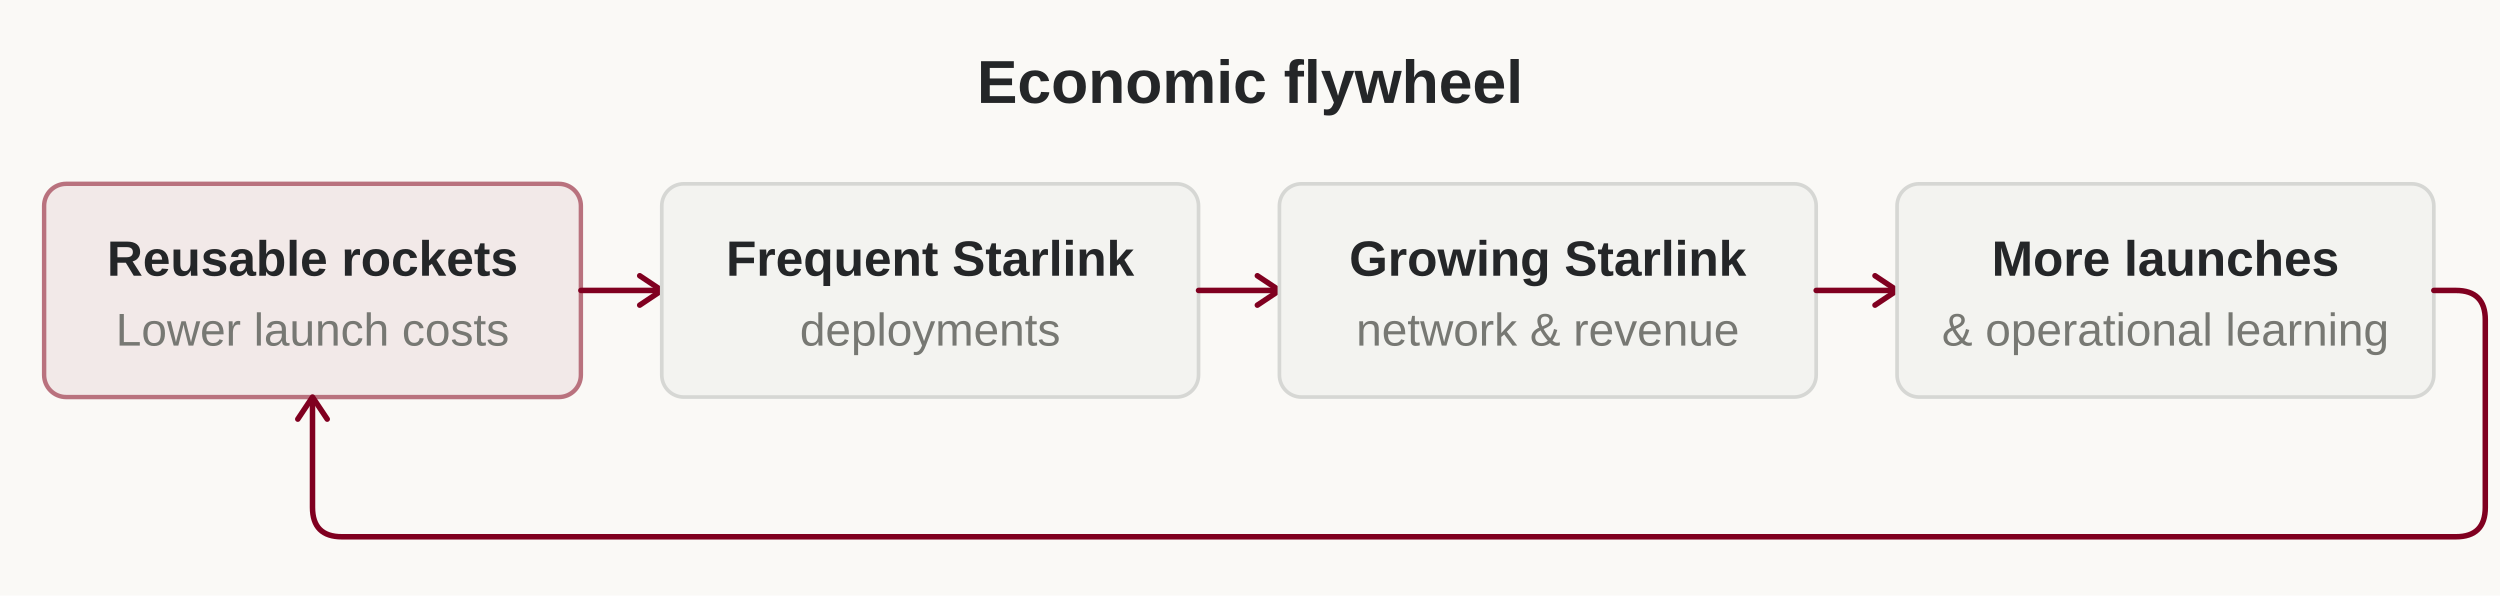
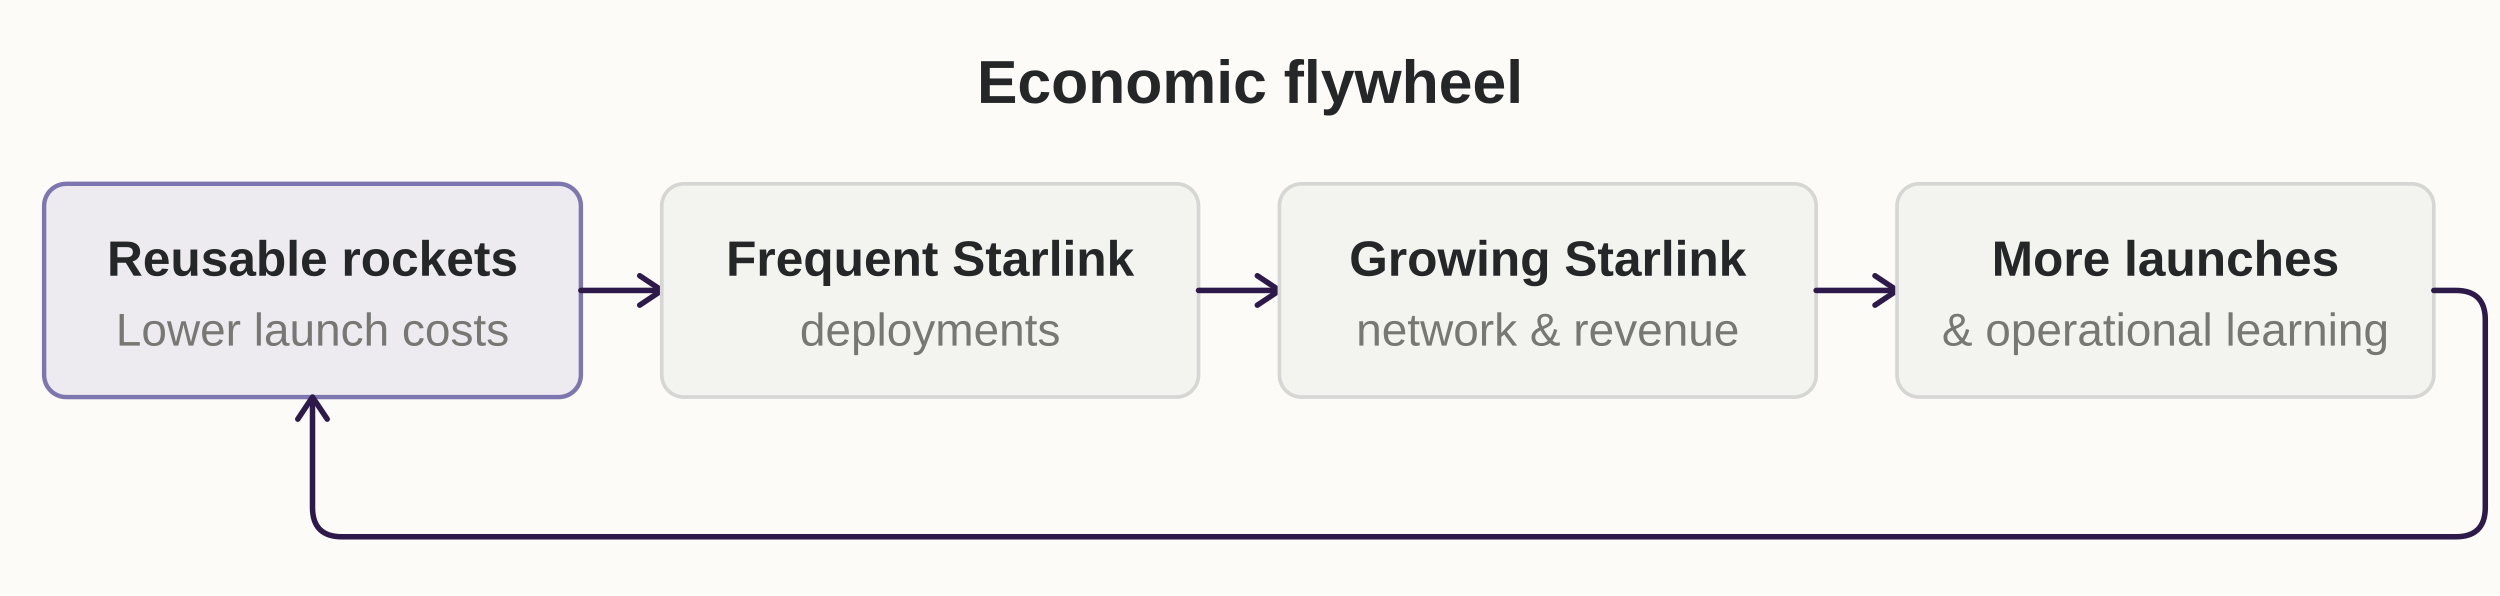
<svg xmlns="http://www.w3.org/2000/svg" viewBox="0 0 680 162" width="1360" height="324">
-   <style>text{font-family:Geist,-apple-system,BlinkMacSystemFont,'Segoe UI',Arial,sans-serif;fill:#242628}.t{font-size:16.5px;font-weight:600}.h{font-size:14.5px;font-weight:600}.b{font-size:13.5px;font-weight:600}.s{font-size:12.5px}.muted{fill:#777873}.accent{fill:#800020}.box{fill:#F3F3F0;stroke:#D6D7D4;stroke-width:1}.em{fill:#F2E9E8;stroke:#B9727E;stroke-width:1.2}.chip{fill:#EEDCDC}.line{stroke:#A5A39E;stroke-width:1.5;fill:none}.acc{stroke:#800020;stroke-width:1.5;fill:none;stroke-linecap:round;stroke-linejoin:round}.dash{stroke-dasharray:4 3}</style>
-   <rect width="680" height="162" fill="#FAF9F6" />
+   <style>text{font-family:Geist,-apple-system,BlinkMacSystemFont,'Segoe UI',Arial,sans-serif;fill:#242628}.t{font-size:16.5px;font-weight:600}.h{font-size:14.5px;font-weight:600}.b{font-size:13.5px;font-weight:600}.s{font-size:12.5px}.muted{fill:#777873}.accent{fill:#2E1A4A}.box{fill:#F3F3F0;stroke:#D6D7D4;stroke-width:1}.em{fill:#EDEBEF;stroke:#7E76AE;stroke-width:1.2}.chip{fill:#E1DFE8}.line{stroke:#A5A39E;stroke-width:1.5;fill:none}.acc{stroke:#2E1A4A;stroke-width:1.5;fill:none;stroke-linecap:round;stroke-linejoin:round}.dash{stroke-dasharray:4 3}</style>
+   <rect width="680" height="162" fill="#FCFBF8" />
  <text x="340" y="28" class="t" text-anchor="middle">Economic flywheel</text>
  <rect x="12" y="50" width="146" height="58" rx="6" class="em" />
  <text x="85.0" y="75.0" class="b" text-anchor="middle">Reusable rockets</text>
  <text x="85.0" y="94.0" class="s muted" text-anchor="middle">Lower launch costs</text>
  <path d="M158 79 H180" class="acc" />
  <path d="M174 75 L180 79 L174 83" class="acc" />
  <rect x="180" y="50" width="146" height="58" rx="6" class="box" />
  <text x="253.0" y="75.0" class="b" text-anchor="middle">Frequent Starlink</text>
  <text x="253.0" y="94.0" class="s muted" text-anchor="middle">deployments</text>
  <path d="M326 79 H348" class="acc" />
  <path d="M342 75 L348 79 L342 83" class="acc" />
  <rect x="348" y="50" width="146" height="58" rx="6" class="box" />
  <text x="421.0" y="75.0" class="b" text-anchor="middle">Growing Starlink</text>
  <text x="421.0" y="94.0" class="s muted" text-anchor="middle">network &amp; revenue</text>
  <path d="M494 79 H516" class="acc" />
  <path d="M510 75 L516 79 L510 83" class="acc" />
  <rect x="516" y="50" width="146" height="58" rx="6" class="box" />
  <text x="589.0" y="75.0" class="b" text-anchor="middle">More launches</text>
  <text x="589.0" y="94.0" class="s muted" text-anchor="middle">&amp; operational learning</text>
  <path d="M662 79 H668 Q676 79 676 87 V138 Q676 146 668 146 H93 Q85 146 85 138 V109" class="acc" />
  <path d="M81 114 L85 108 L89 114" class="acc" />
</svg>
